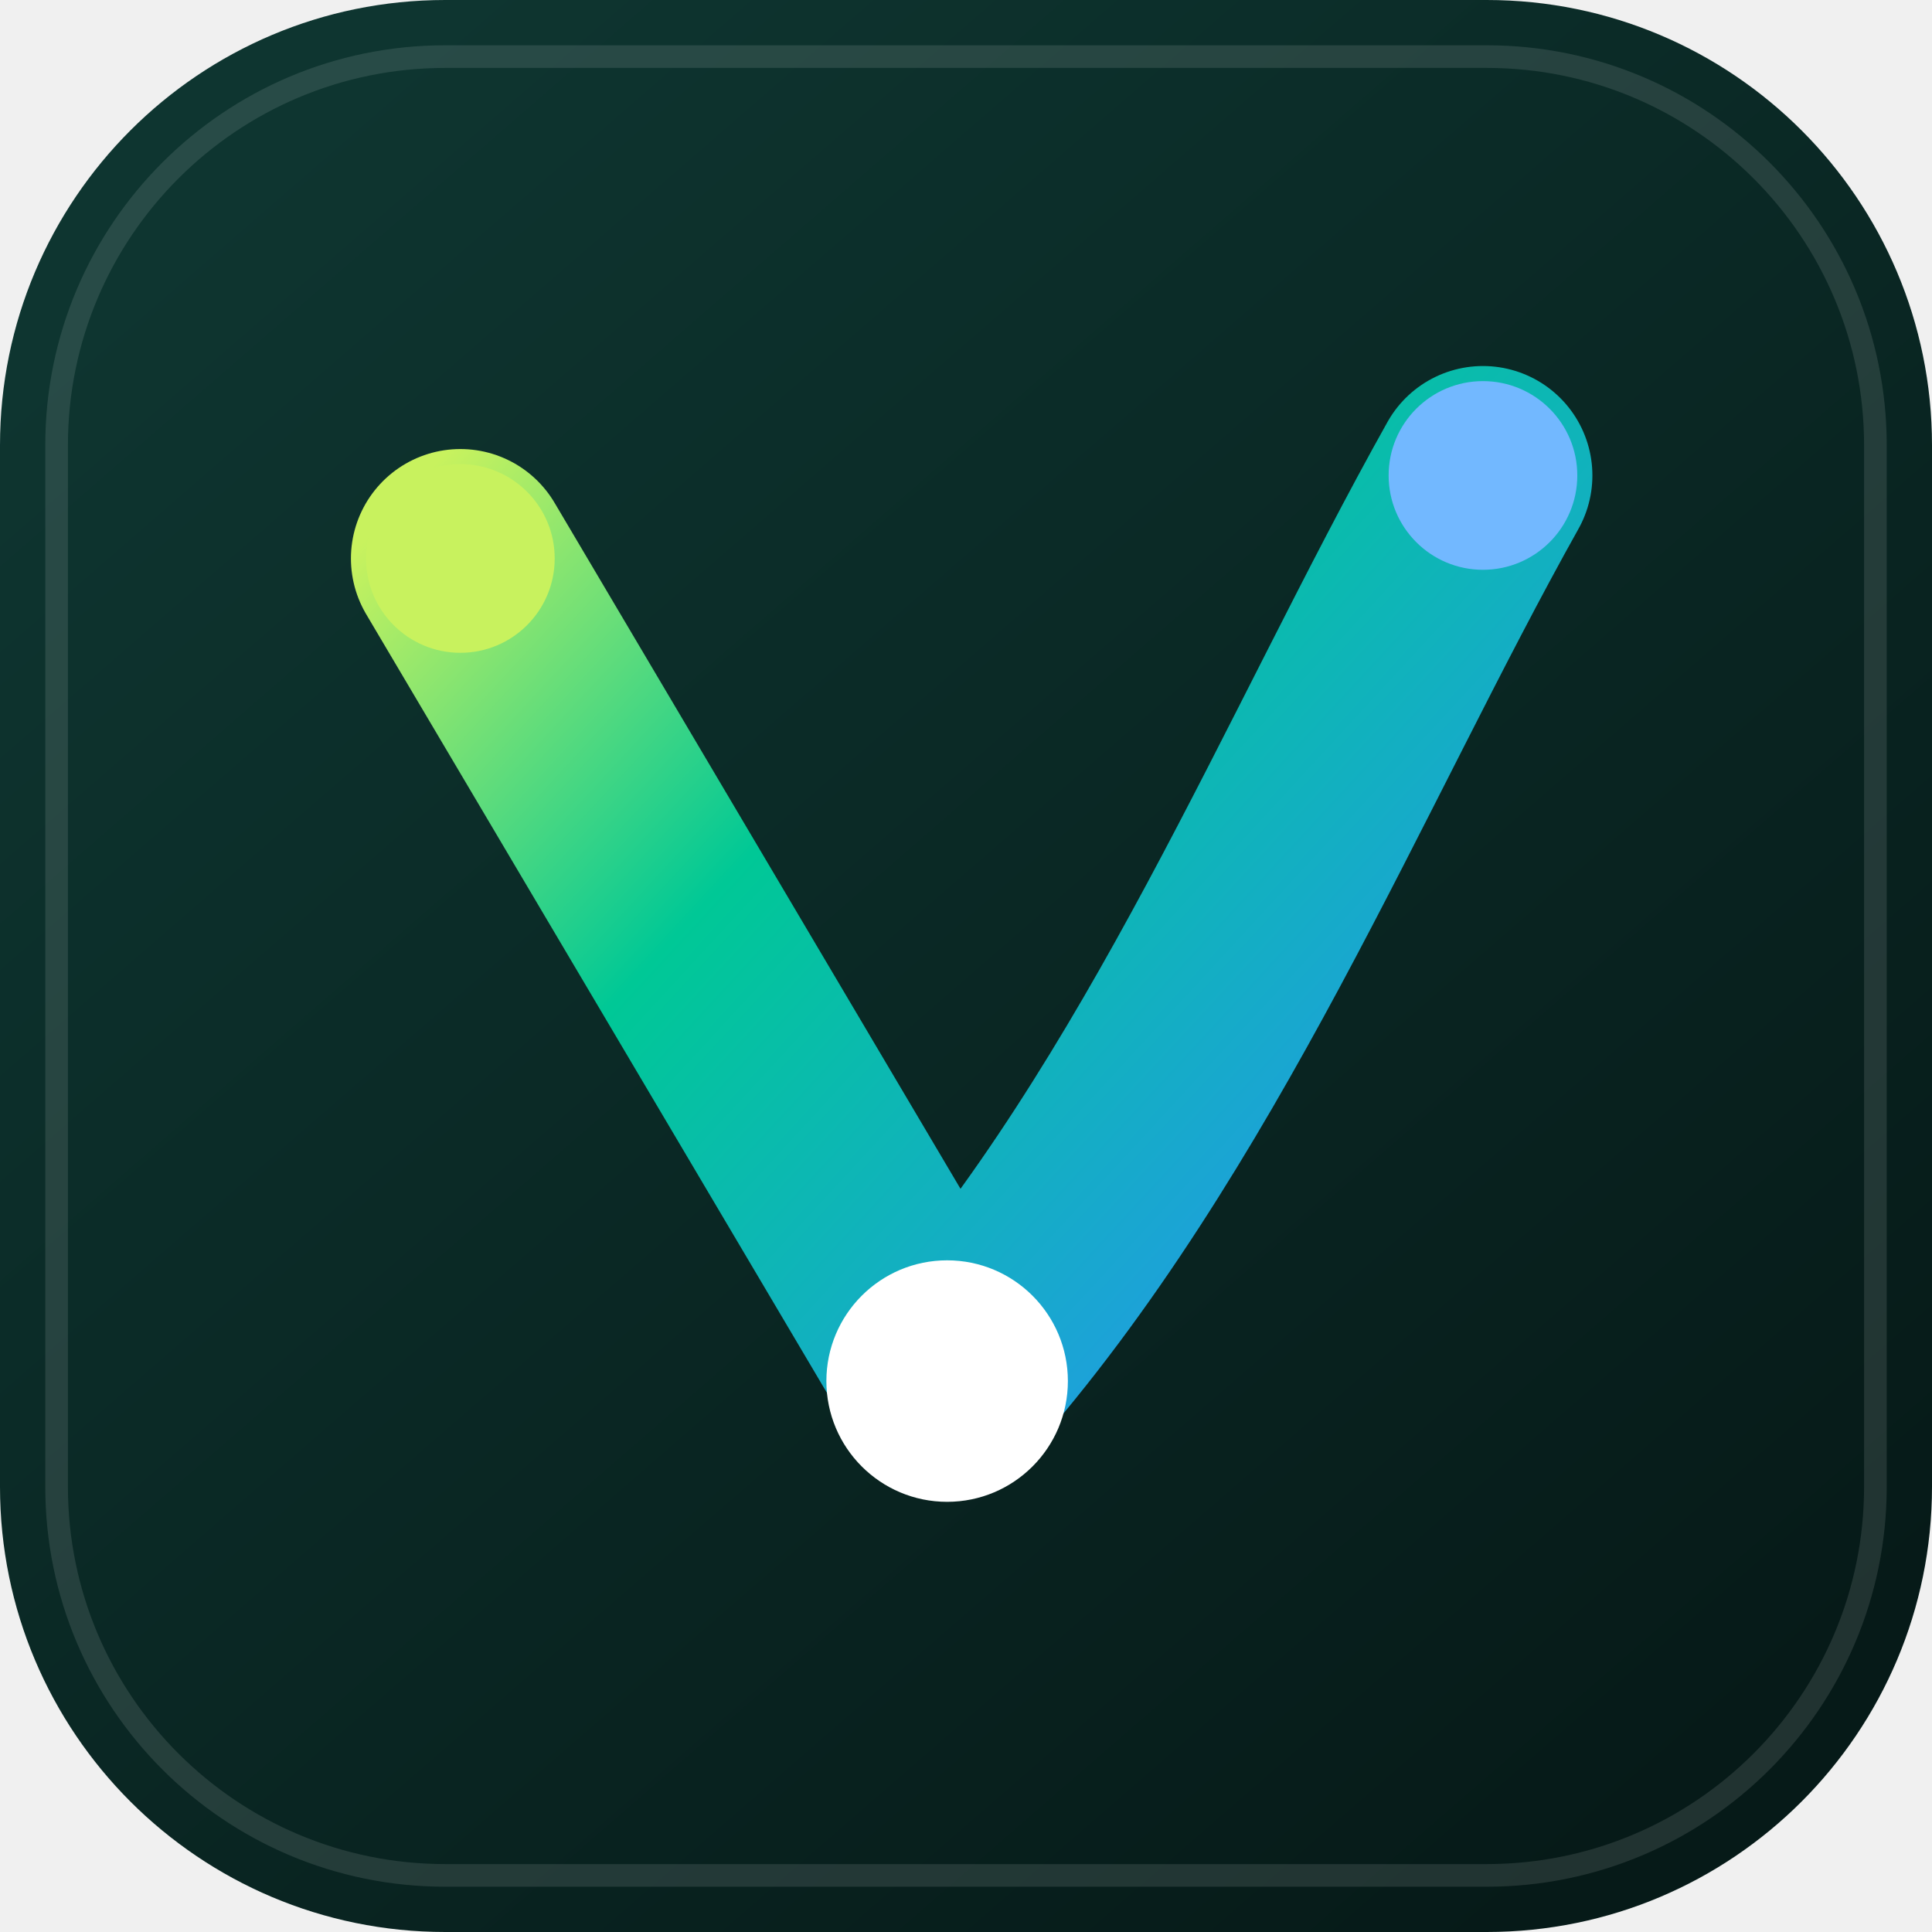
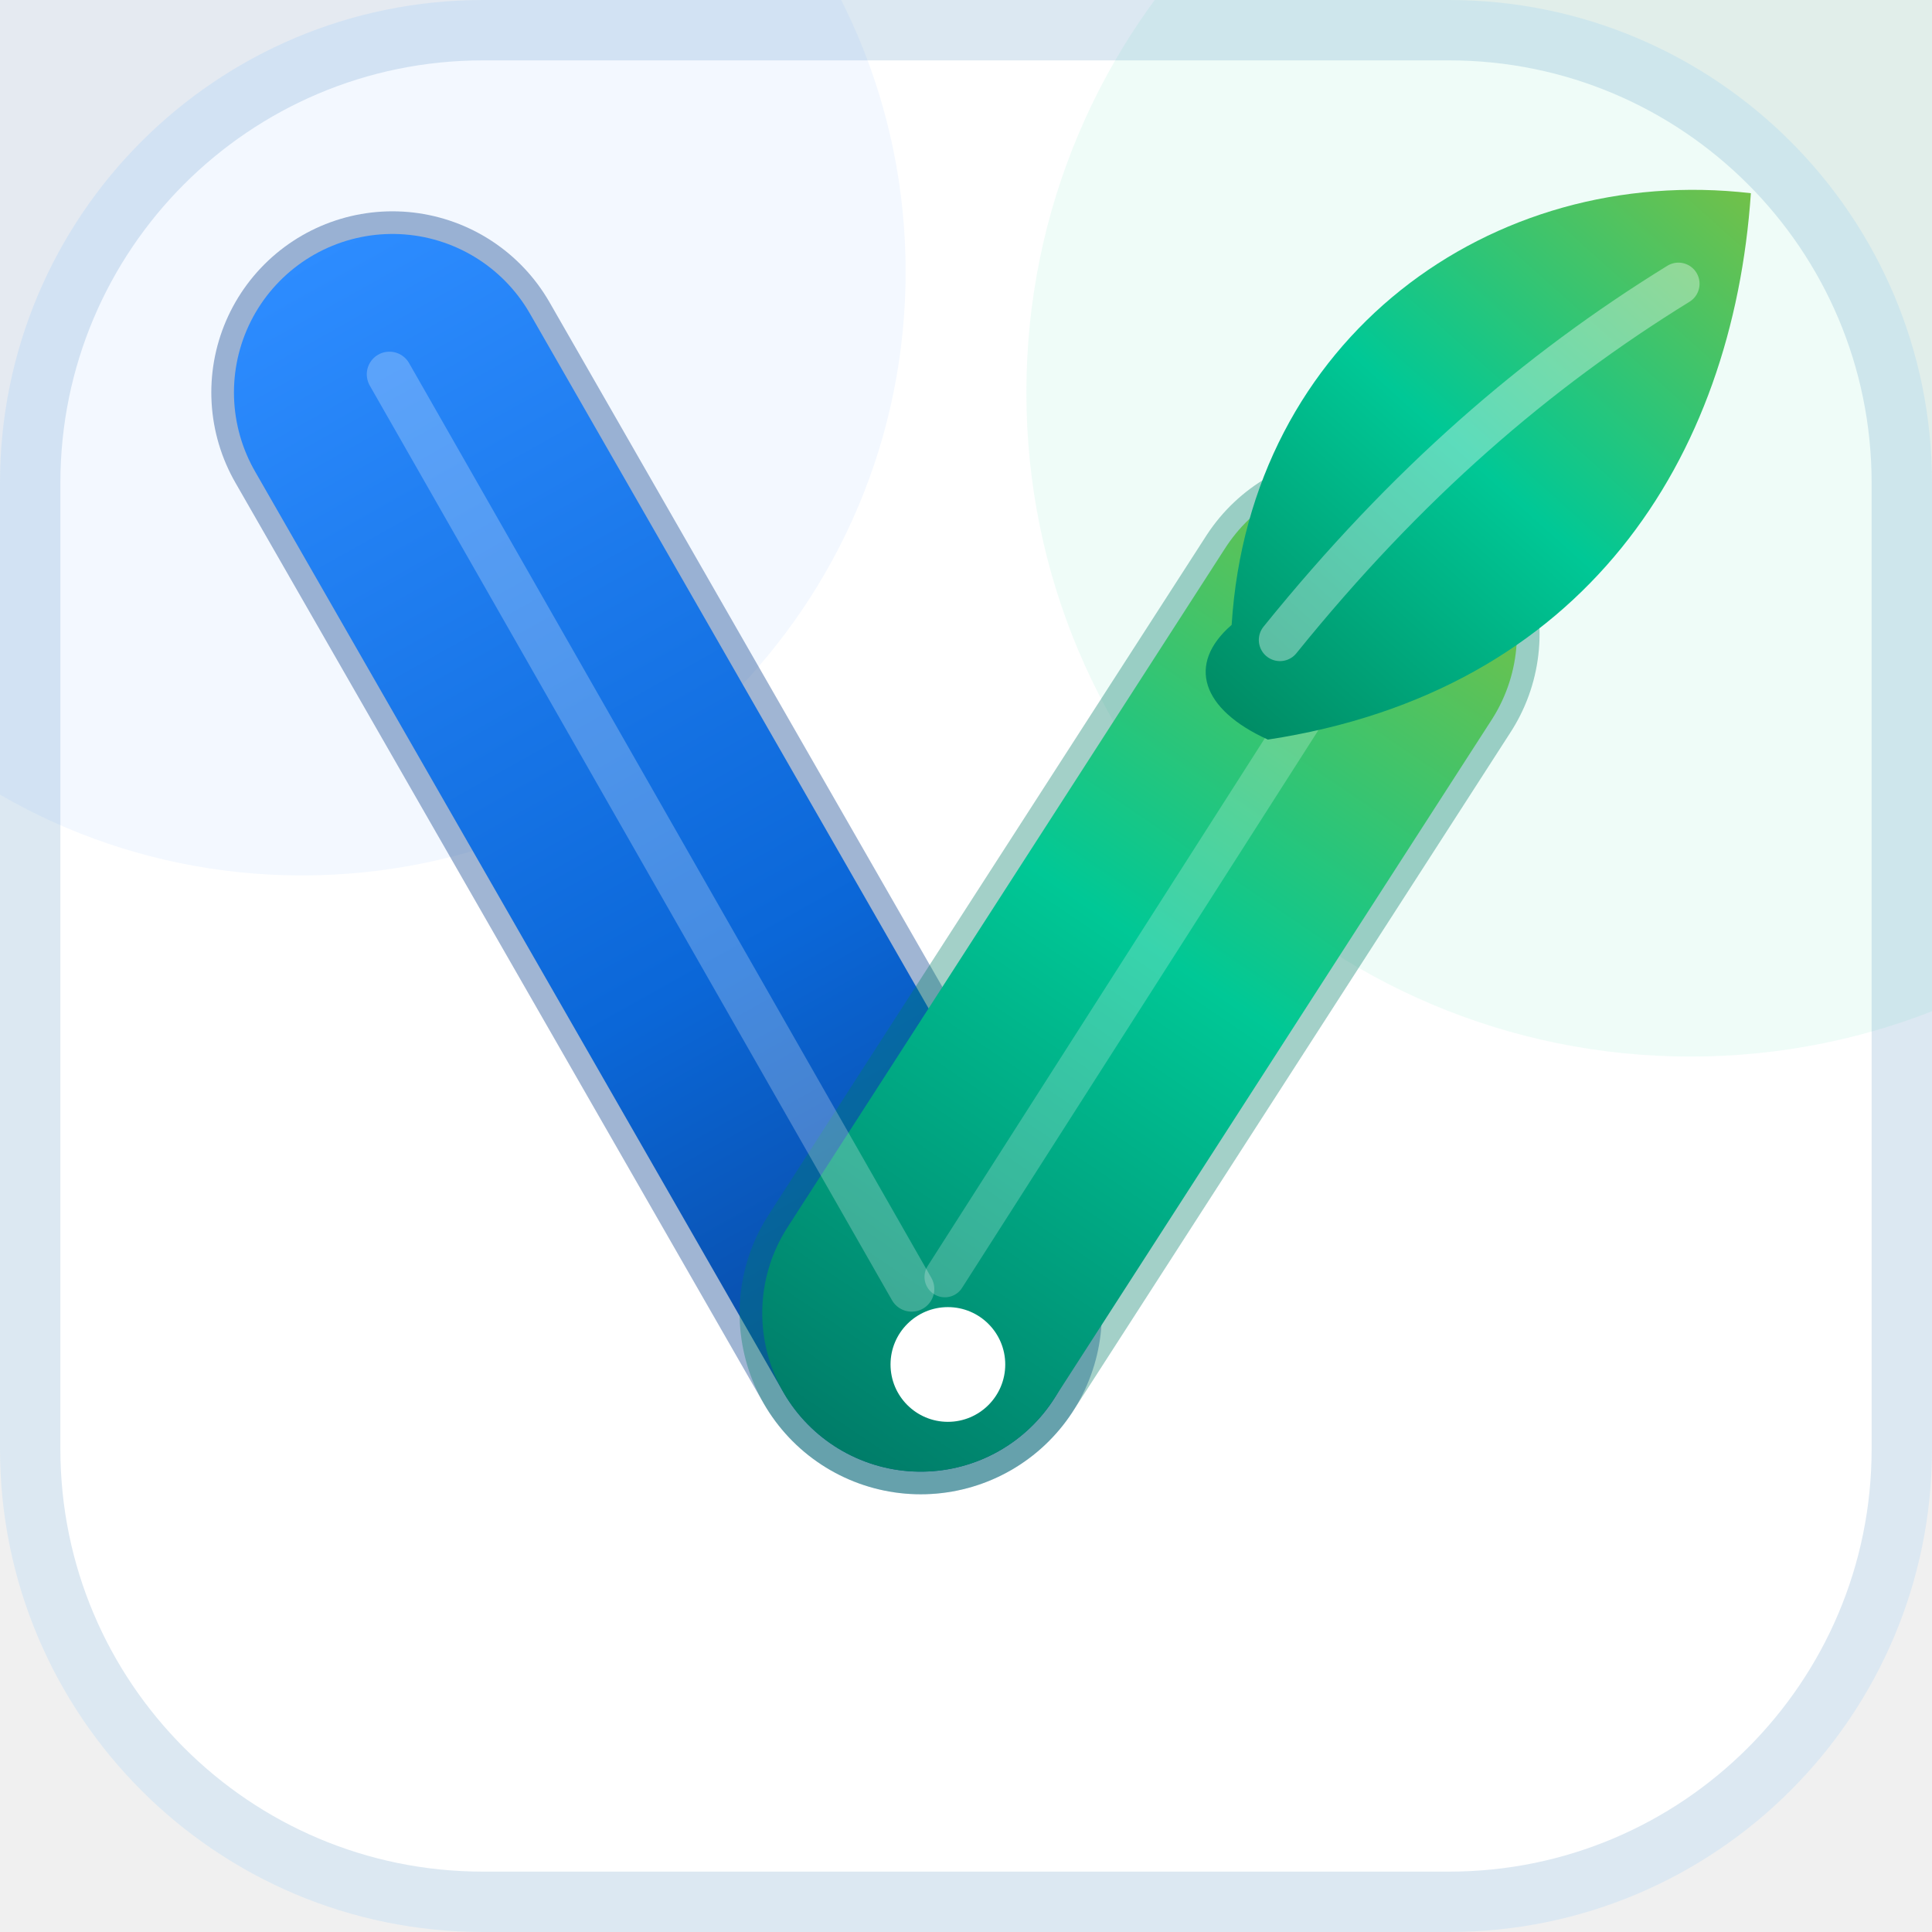
- <svg xmlns="http://www.w3.org/2000/svg" viewBox="0 0 512 512" fill="none">
+ <svg xmlns="http://www.w3.org/2000/svg" viewBox="0 0 64 64" fill="none">
  <defs>
-     <linearGradient id="surface" x1="70" y1="42" x2="445" y2="474" gradientUnits="userSpaceOnUse">
-       <stop stop-color="#0E3530" />
-       <stop offset="1" stop-color="#061A18" />
+     <linearGradient id="signal" x1="11" y1="8" x2="34" y2="49" gradientUnits="userSpaceOnUse">
+       <stop stop-color="#2D8CFF" />
+       <stop offset=".58" stop-color="#0B67D8" />
+       <stop offset="1" stop-color="#073E8C" />
    </linearGradient>
-     <linearGradient id="signal" x1="118" y1="120" x2="402" y2="382" gradientUnits="userSpaceOnUse">
-       <stop stop-color="#C8F25E" />
-       <stop offset=".34" stop-color="#00C896" />
-       <stop offset="1" stop-color="#2D8CFF" />
+     <linearGradient id="green" x1="28" y1="48" x2="49" y2="17" gradientUnits="userSpaceOnUse">
+       <stop stop-color="#007D69" />
+       <stop offset=".52" stop-color="#00C896" />
+       <stop offset="1" stop-color="#7BC043" />
    </linearGradient>
-     <radialGradient id="glow" cx="0" cy="0" r="1" gradientTransform="translate(390 92) rotate(132) scale(260)">
-       <stop stop-color="#2D8CFF" stop-opacity=".22" />
-       <stop offset="1" stop-color="#2D8CFF" stop-opacity="0" />
-     </radialGradient>
+     <linearGradient id="leaf" x1="41" y1="24" x2="58" y2="5" gradientUnits="userSpaceOnUse">
+       <stop stop-color="#008C65" />
+       <stop offset=".46" stop-color="#00C896" />
+       <stop offset="1" stop-color="#7BC043" />
+     </linearGradient>
  </defs>
-   <rect width="512" height="512" rx="118" fill="url(#surface)" />
-   <rect width="512" height="512" rx="118" fill="url(#glow)" />
-   <rect x="15" y="15" width="482" height="482" rx="103" stroke="white" stroke-opacity=".11" stroke-width="6" />
-   <path d="M122 148 251 366" stroke="url(#signal)" stroke-width="58" stroke-linecap="round" />
-   <path d="M393 126c-42 75-80 170-142 240" stroke="url(#signal)" stroke-width="58" stroke-linecap="round" />
-   <circle cx="122" cy="148" r="25" fill="#C8F25E" />
-   <circle cx="393" cy="126" r="25" fill="#72B8FF" />
-   <circle cx="251" cy="366" r="32" fill="white" />
+   <rect x="1" y="1" width="62" height="62" rx="15" fill="white" />
+   <rect x="1" y="1" width="62" height="62" rx="15" stroke="#DCE8F2" stroke-width="2" />
+   <circle cx="10" cy="9" r="20" fill="#2D8CFF" fill-opacity=".055" />
+   <circle cx="56" cy="13" r="22" fill="#00C896" fill-opacity=".065" />
+   <path d="M13 13 30.5 43.5" stroke="#073E8C" stroke-opacity=".38" stroke-width="12" stroke-linecap="round" />
+   <path d="M13 13 30.5 43.5" stroke="url(#signal)" stroke-width="10.5" stroke-linecap="round" />
+   <path d="M30.5 43.5 45 21" stroke="#007D69" stroke-opacity=".36" stroke-width="12" stroke-linecap="round" />
+   <path d="M30.5 43.5 45 21" stroke="url(#green)" stroke-width="10.5" stroke-linecap="round" />
+   <path d="M12.9 12.4 30.2 42.7" stroke="white" stroke-opacity=".24" stroke-width="1.5" stroke-linecap="round" />
+   <path d="M31.3 42.3 45.1 20.7" stroke="white" stroke-opacity=".22" stroke-width="1.35" stroke-linecap="round" />
+   <path d="M40.8 20.7C41.4 11.2 49.4 5.4 58 6.4c-.6 8.8-5.5 16.5-16 18.1-2.2-1-2.7-2.5-1.2-3.8Z" fill="url(#leaf)" />
+   <path d="M42.4 21.2c4.2-5.2 8.5-8.9 13.2-11.8" stroke="white" stroke-opacity=".36" stroke-width="1.4" stroke-linecap="round" />
+   <circle cx="31.4" cy="45.2" r="1.9" fill="white" />
</svg>
